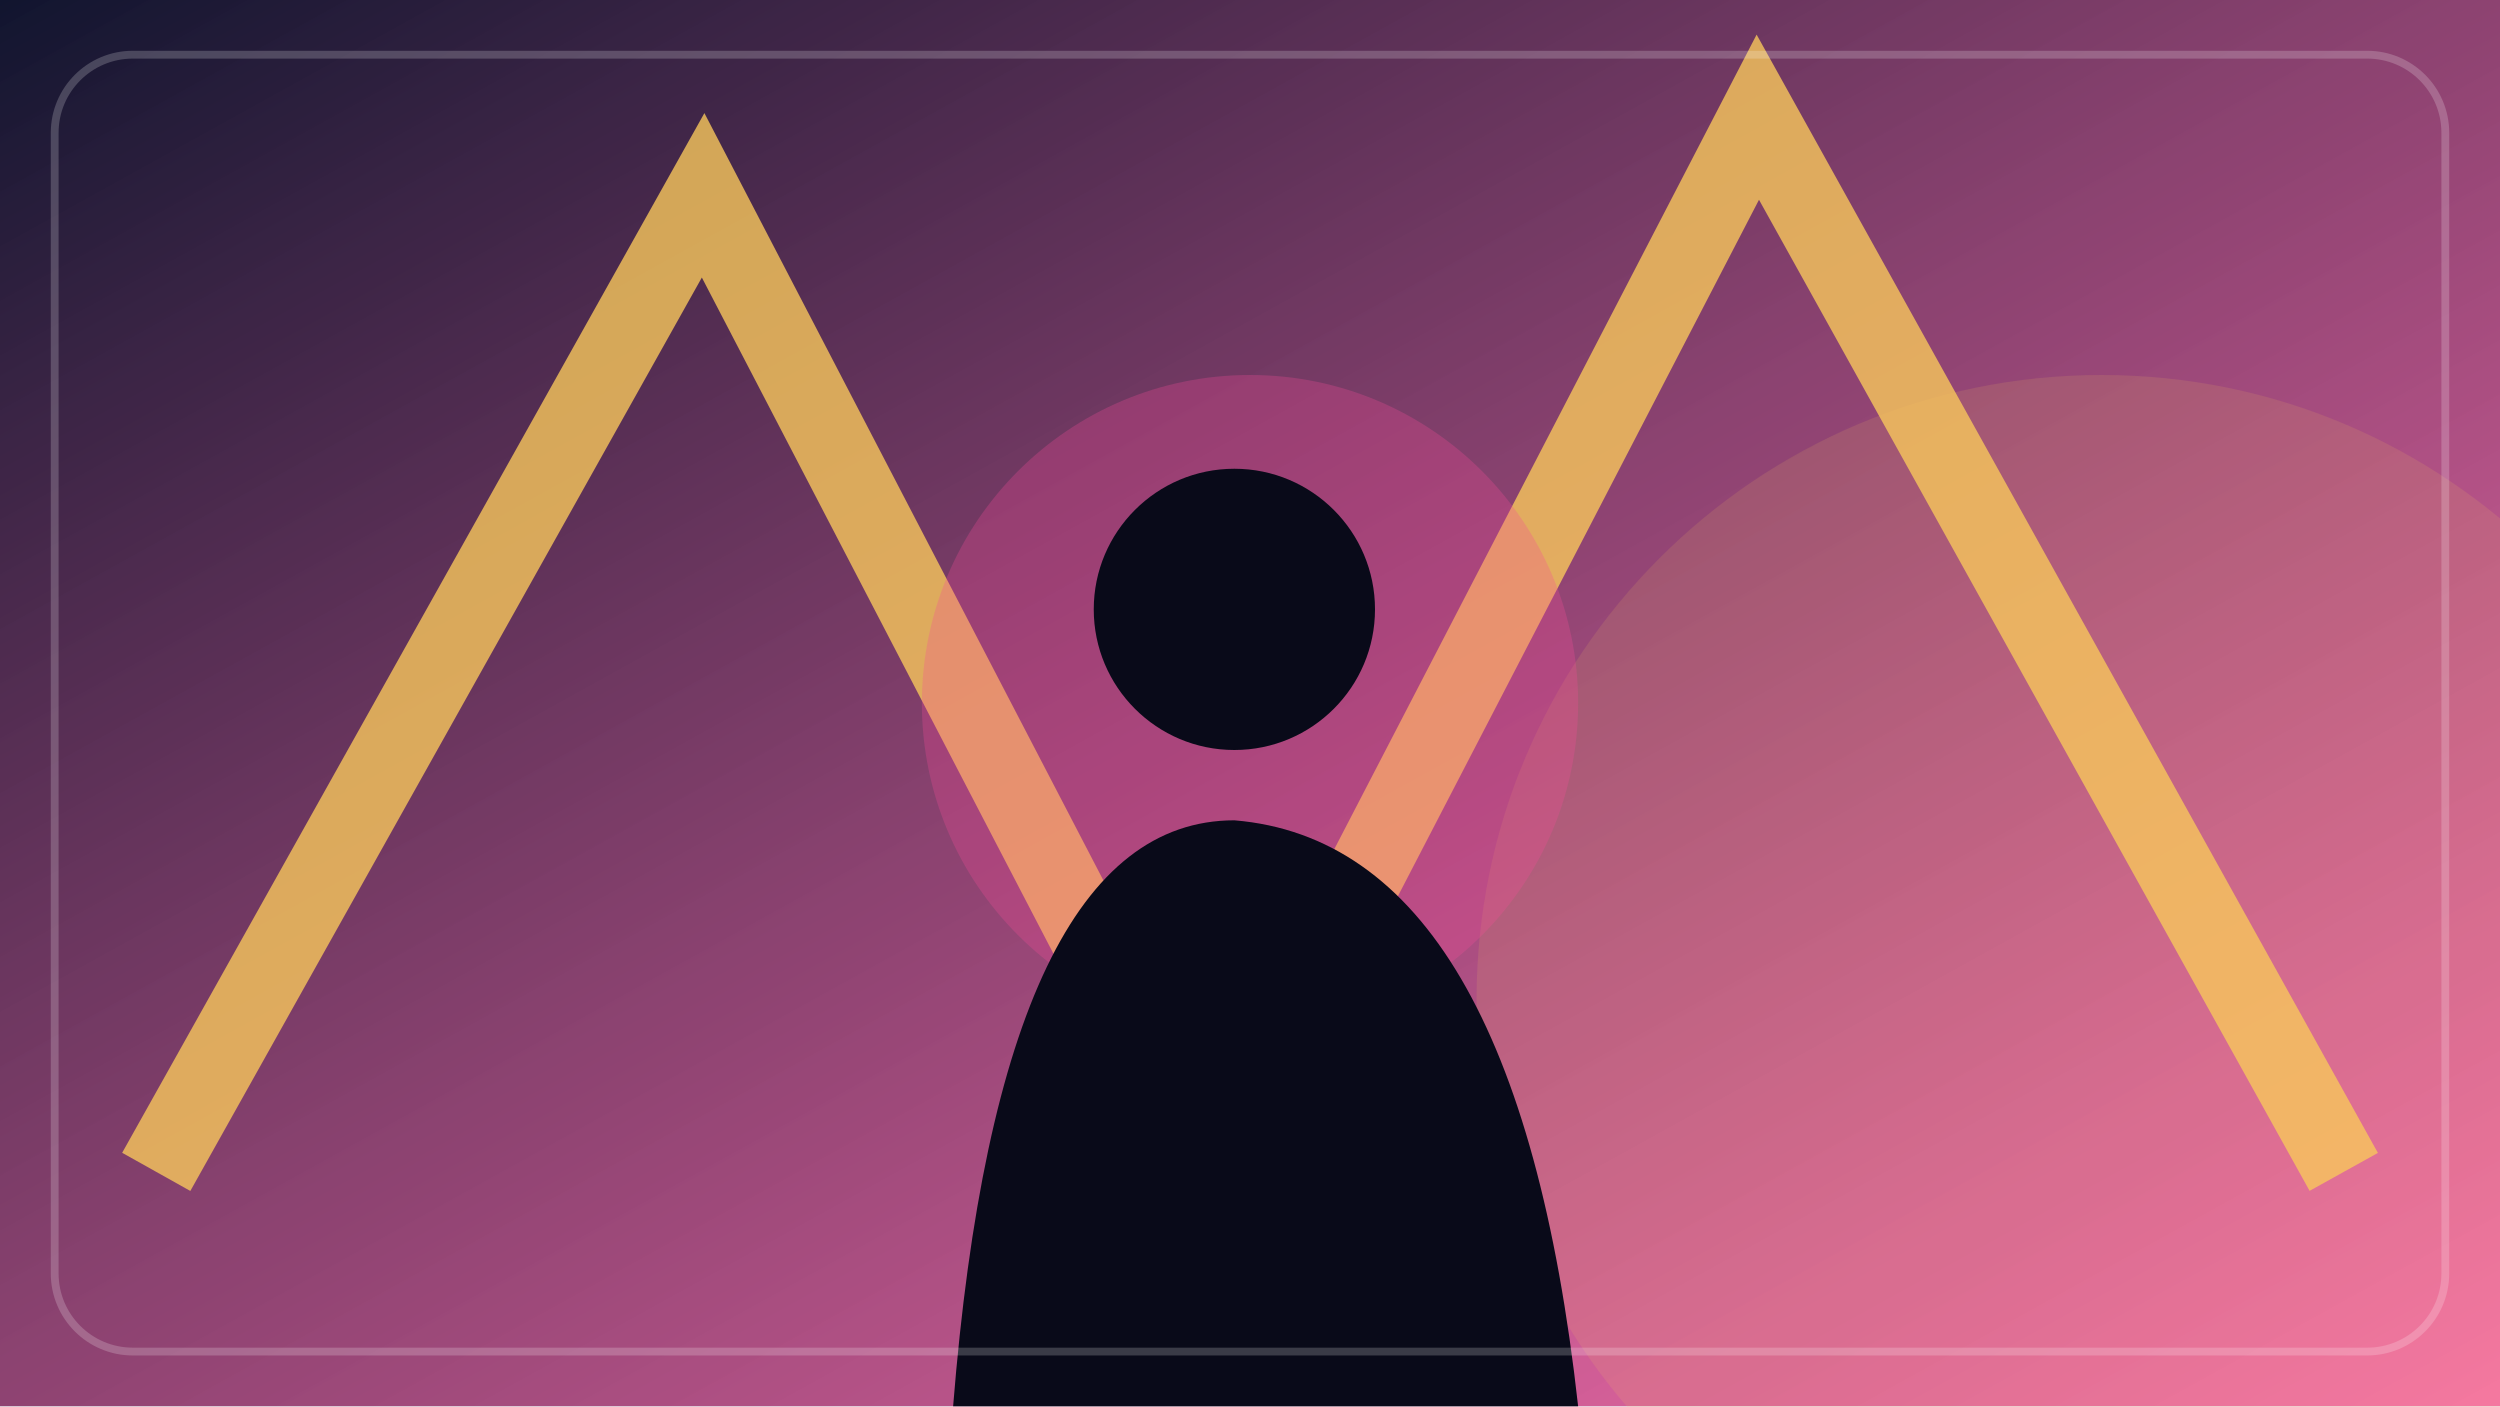
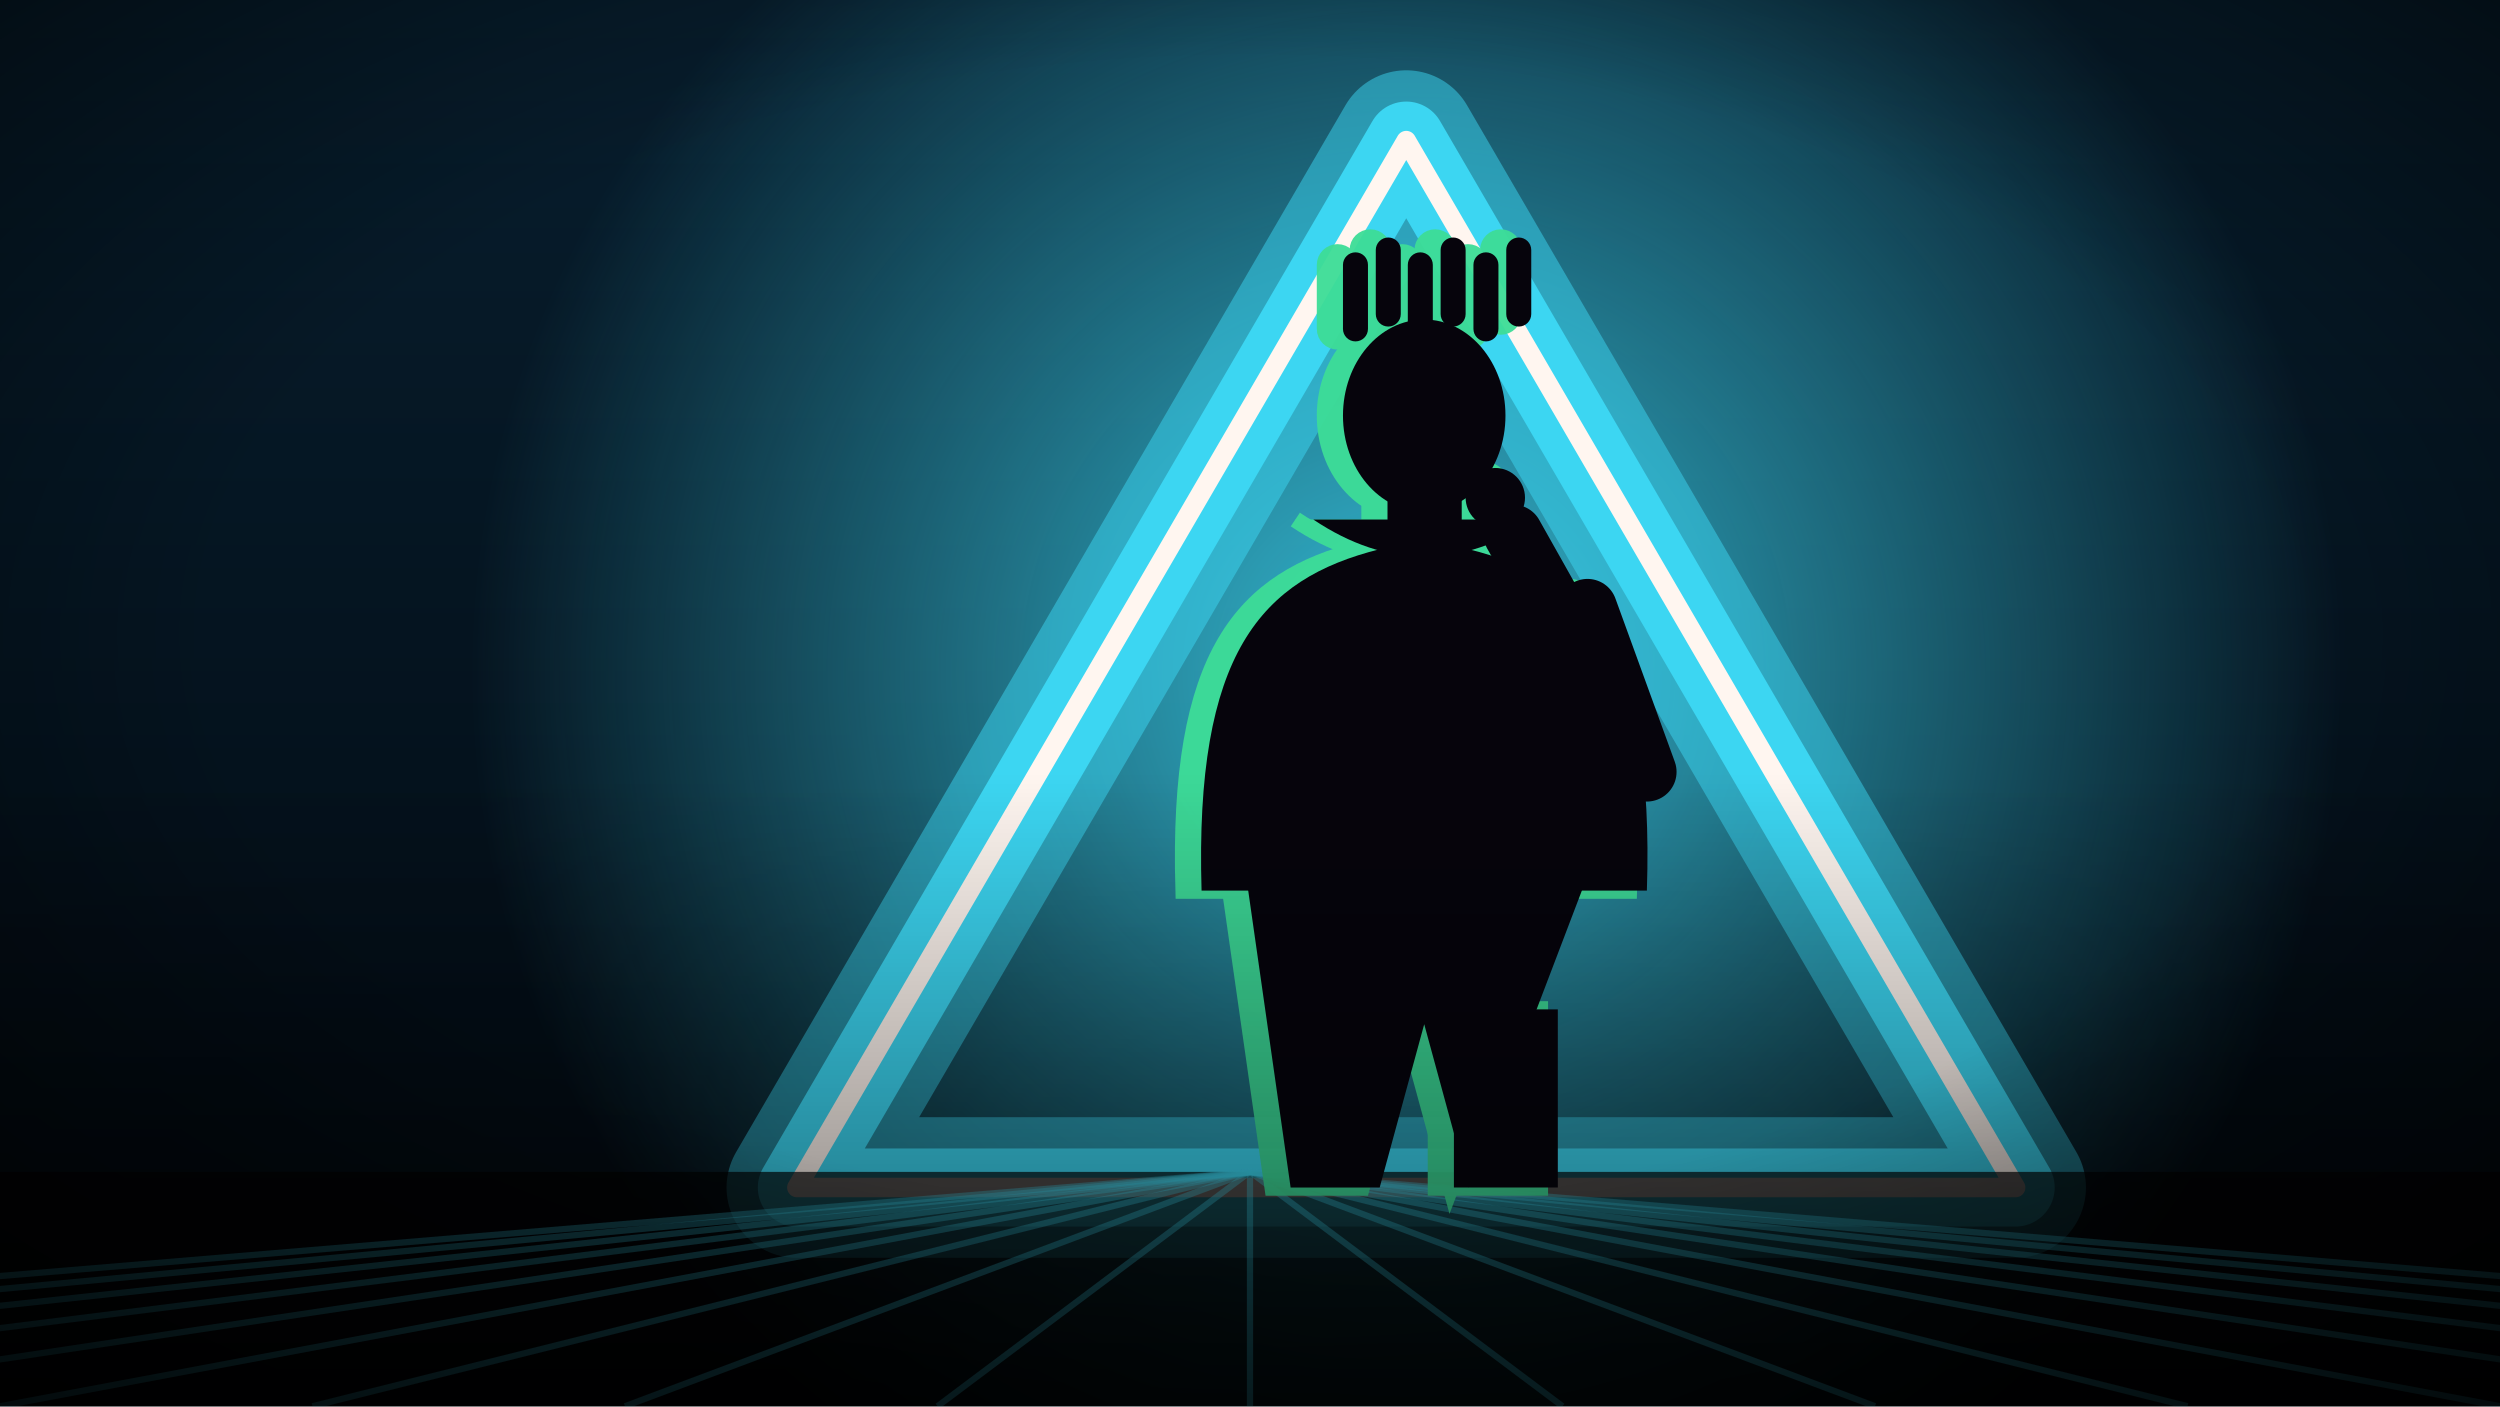
- <svg xmlns="http://www.w3.org/2000/svg" viewBox="0 0 320 180">
+ <svg xmlns="http://www.w3.org/2000/svg" viewBox="0 0 320 180" width="320" height="180" preserveAspectRatio="xMidYMid slice">
  <defs>
-     <linearGradient id="b" x1="0" y1="0" x2="1" y2="1">
-       <stop stop-color="#11152F" />
-       <stop offset="1" stop-color="#F54B98" stop-opacity=".8" />
+     <linearGradient id="bgk5" x1="0" y1="0" x2="0" y2="1">
+       <stop offset="0" stop-color="#071E2E" />
+       <stop offset="1" stop-color="#02080F" />
+     </linearGradient>
+     <radialGradient id="glk5" cx=".5" cy=".5" r=".5">
+       <stop offset="0" stop-color="#3CD6F2" stop-opacity=".85" />
+       <stop offset="1" stop-color="#3CD6F2" stop-opacity="0" />
+     </radialGradient>
+     <radialGradient id="g2k5" cx=".5" cy=".5" r=".5">
+       <stop offset="0" stop-color="#3DDC97" stop-opacity=".7" />
+       <stop offset="1" stop-color="#3DDC97" stop-opacity="0" />
+     </radialGradient>
+     <linearGradient id="bek5" x1="0" y1="0" x2="0" y2="1">
+       <stop offset="0" stop-color="#3CD6F2" stop-opacity=".55" />
+       <stop offset="1" stop-color="#3CD6F2" stop-opacity="0" />
+     </linearGradient>
+     <radialGradient id="vgk5" cx=".5" cy=".45" r=".75">
+       <stop offset=".55" stop-color="#000" stop-opacity="0" />
+       <stop offset="1" stop-color="#000" stop-opacity=".7" />
+     </radialGradient>
+     <linearGradient id="ftk5" x1="0" y1="0" x2="0" y2="1">
+       <stop offset=".55" stop-color="#000" stop-opacity="0" />
+       <stop offset="1" stop-color="#000" stop-opacity=".55" />
    </linearGradient>
  </defs>
-   <rect width="320" height="180" fill="url(#b)" />
-   <circle cx="269" cy="128" r="80" fill="#F7C75B" opacity=".13" />
-   <path d="M20 150L90 25L155 150L225 15L300 150" fill="none" stroke="#F7C75B" stroke-width="10" opacity=".8" />
-   <circle cx="160" cy="90" r="42" fill="#F54B98" opacity=".28" />
-   <circle cx="158" cy="78" r="18" fill="#090A19" />
-   <path d="M122 180Q128 105 158 105Q194 108 202 180Z" fill="#090A19" />
-   <rect x="7" y="7" width="306" height="166" rx="10" fill="none" stroke="#FFFFFF" stroke-opacity=".2" />
+   <rect width="320" height="180" fill="url(#bgk5)" />
+   <circle cx="180.0" cy="86.0" r="120.0" fill="url(#glk5)" />
+   <path d="M180.0 18 L102.0 152 L258.0 152 Z" fill="none" stroke="#3CD6F2" stroke-width="10" stroke-linejoin="round" />
+   <g opacity=".5">
+     <path d="M180.0 18 L102.0 152 L258.0 152 Z" fill="none" stroke="#3CD6F2" stroke-width="18" stroke-linejoin="round" />
+   </g>
+   <path d="M180.0 18 L102.0 152 L258.0 152 Z" fill="none" stroke="#FFF6F0" stroke-width="2.5" stroke-linejoin="round" />
+   <rect y="150" width="320" height="30" fill="#000" opacity=".7" />
+   <path d="M160 150 L-200 180" stroke="#3CD6F2" stroke-width=".8" opacity=".35" />
+   <path d="M160 150 L-160 180" stroke="#3CD6F2" stroke-width=".8" opacity=".35" />
+   <path d="M160 150 L-120 180" stroke="#3CD6F2" stroke-width=".8" opacity=".35" />
+   <path d="M160 150 L-80 180" stroke="#3CD6F2" stroke-width=".8" opacity=".35" />
+   <path d="M160 150 L-40 180" stroke="#3CD6F2" stroke-width=".8" opacity=".35" />
+   <path d="M160 150 L0 180" stroke="#3CD6F2" stroke-width=".8" opacity=".35" />
+   <path d="M160 150 L40 180" stroke="#3CD6F2" stroke-width=".8" opacity=".35" />
+   <path d="M160 150 L80 180" stroke="#3CD6F2" stroke-width=".8" opacity=".35" />
+   <path d="M160 150 L120 180" stroke="#3CD6F2" stroke-width=".8" opacity=".35" />
+   <path d="M160 150 L160 180" stroke="#3CD6F2" stroke-width=".8" opacity=".35" />
+   <path d="M160 150 L200 180" stroke="#3CD6F2" stroke-width=".8" opacity=".35" />
+   <path d="M160 150 L240 180" stroke="#3CD6F2" stroke-width=".8" opacity=".35" />
+   <path d="M160 150 L280 180" stroke="#3CD6F2" stroke-width=".8" opacity=".35" />
+   <path d="M160 150 L320 180" stroke="#3CD6F2" stroke-width=".8" opacity=".35" />
+   <path d="M160 150 L360 180" stroke="#3CD6F2" stroke-width=".8" opacity=".35" />
+   <path d="M160 150 L400 180" stroke="#3CD6F2" stroke-width=".8" opacity=".35" />
+   <path d="M160 150 L440 180" stroke="#3CD6F2" stroke-width=".8" opacity=".35" />
+   <path d="M160 150 L480 180" stroke="#3CD6F2" stroke-width=".8" opacity=".35" />
+   <path d="M160 150 L520 180" stroke="#3CD6F2" stroke-width=".8" opacity=".35" />
+   <g>
+     <g fill="#3DDC97" stroke="#3DDC97" stroke-width="2.1" opacity=".95">
+       <ellipse cx="180.0" cy="53.2" rx="10.4" ry="12.3" />
+       <rect x="169.6" y="32.3" width="3.2" height="11.4" rx="1.6" />
+       <rect x="173.8" y="30.4" width="3.2" height="11.4" rx="1.6" />
+       <rect x="177.9" y="32.3" width="3.2" height="11.4" rx="1.6" />
+       <rect x="182.1" y="30.4" width="3.2" height="11.4" rx="1.6" />
+       <rect x="186.3" y="32.3" width="3.2" height="11.4" rx="1.6" />
+       <rect x="190.5" y="30.4" width="3.2" height="11.4" rx="1.6" />
+       <rect x="175.3" y="62.7" width="9.5" height="9.5" />
+       <path d="M151.5 114.0 C150.6 83.6 159.1 74.1 174.3 70.3 L185.7 70.3 L185.7 70.3 L185.7 70.3 C200.9 74.1 209.5 83.6 208.5 114.0 Z" />
+       <path d="M157.2 112.1 L162.9 152.0 L174.3 152.0 L180.0 131.1 L185.7 152.0 L200.9 112.1 Z" />
+       <rect x="183.8" y="129.2" width="13.3" height="22.8" />
+       <path d="M200.9 77.9 L208.5 98.8 L191.4 68.4" fill="none" stroke="#3DDC97" stroke-width="7.6" stroke-linecap="round" stroke-linejoin="round" />
+       <path d="M191.4 68.4 L195.2 77.9" stroke="#3DDC97" stroke-width="3.0" stroke-linecap="round" />
+       <circle cx="189.1" cy="63.7" r="3.8" />
+       <path d="M165.8 66.5 q14.2 9.5 28.5 0" />
+     </g>
+     <g fill="#06040C" transform="translate(2.3 0)">
+       <ellipse cx="180.0" cy="53.2" rx="10.4" ry="12.3" />
+       <rect x="169.6" y="32.3" width="3.2" height="11.4" rx="1.6" />
+       <rect x="173.8" y="30.4" width="3.2" height="11.4" rx="1.6" />
+       <rect x="177.9" y="32.3" width="3.2" height="11.4" rx="1.6" />
+       <rect x="182.1" y="30.4" width="3.2" height="11.4" rx="1.6" />
+       <rect x="186.3" y="32.3" width="3.2" height="11.4" rx="1.6" />
+       <rect x="190.5" y="30.4" width="3.2" height="11.4" rx="1.6" />
+       <rect x="175.3" y="62.7" width="9.5" height="9.5" />
+       <path d="M151.5 114.0 C150.6 83.6 159.1 74.1 174.3 70.3 L185.7 70.3 L185.7 70.3 L185.7 70.3 C200.9 74.1 209.5 83.6 208.5 114.0 Z" />
+       <path d="M157.2 112.1 L162.9 152.0 L174.3 152.0 L180.0 131.1 L185.7 152.0 L200.9 112.1 Z" />
+       <rect x="183.8" y="129.2" width="13.3" height="22.8" />
+       <path d="M200.9 77.9 L208.5 98.8 L191.4 68.4" fill="none" stroke="#06040C" stroke-width="7.6" stroke-linecap="round" stroke-linejoin="round" />
+       <path d="M191.4 68.4 L195.2 77.9" stroke="#06040C" stroke-width="3.0" stroke-linecap="round" />
+       <circle cx="189.1" cy="63.7" r="3.8" />
+       <path d="M165.8 66.5 q14.2 9.5 28.5 0" />
+     </g>
+   </g>
+   <rect width="320" height="180" fill="url(#vgk5)" />
+   <rect width="320" height="180" fill="url(#ftk5)" />
</svg>
